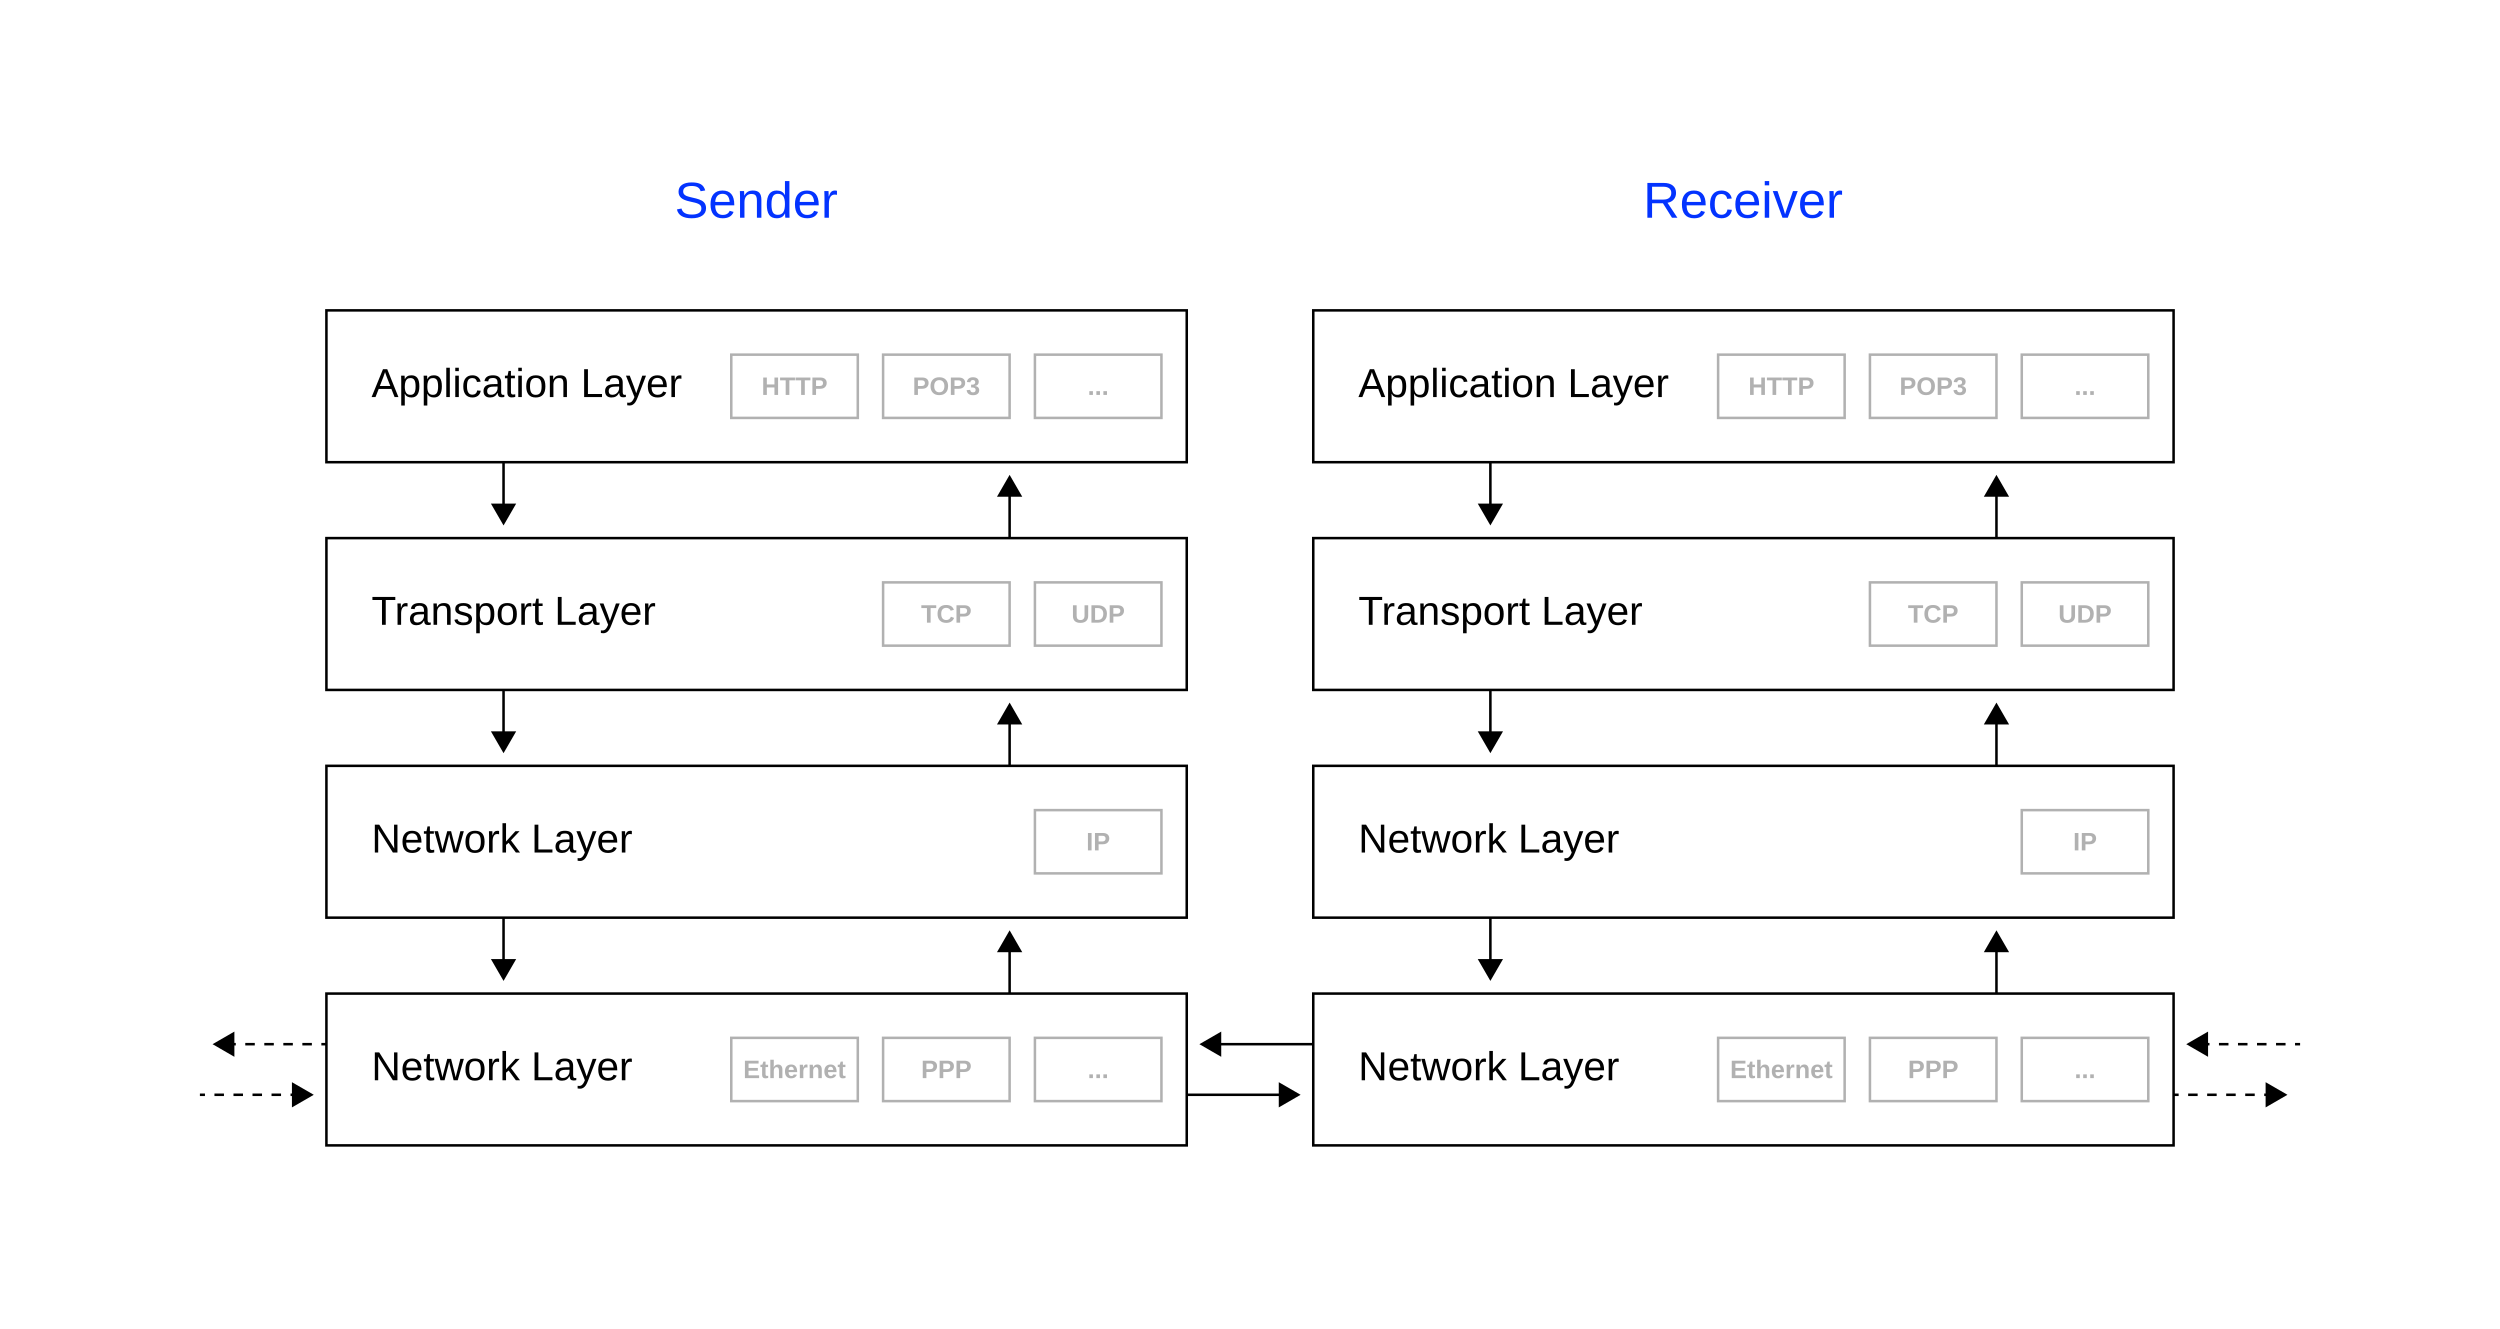
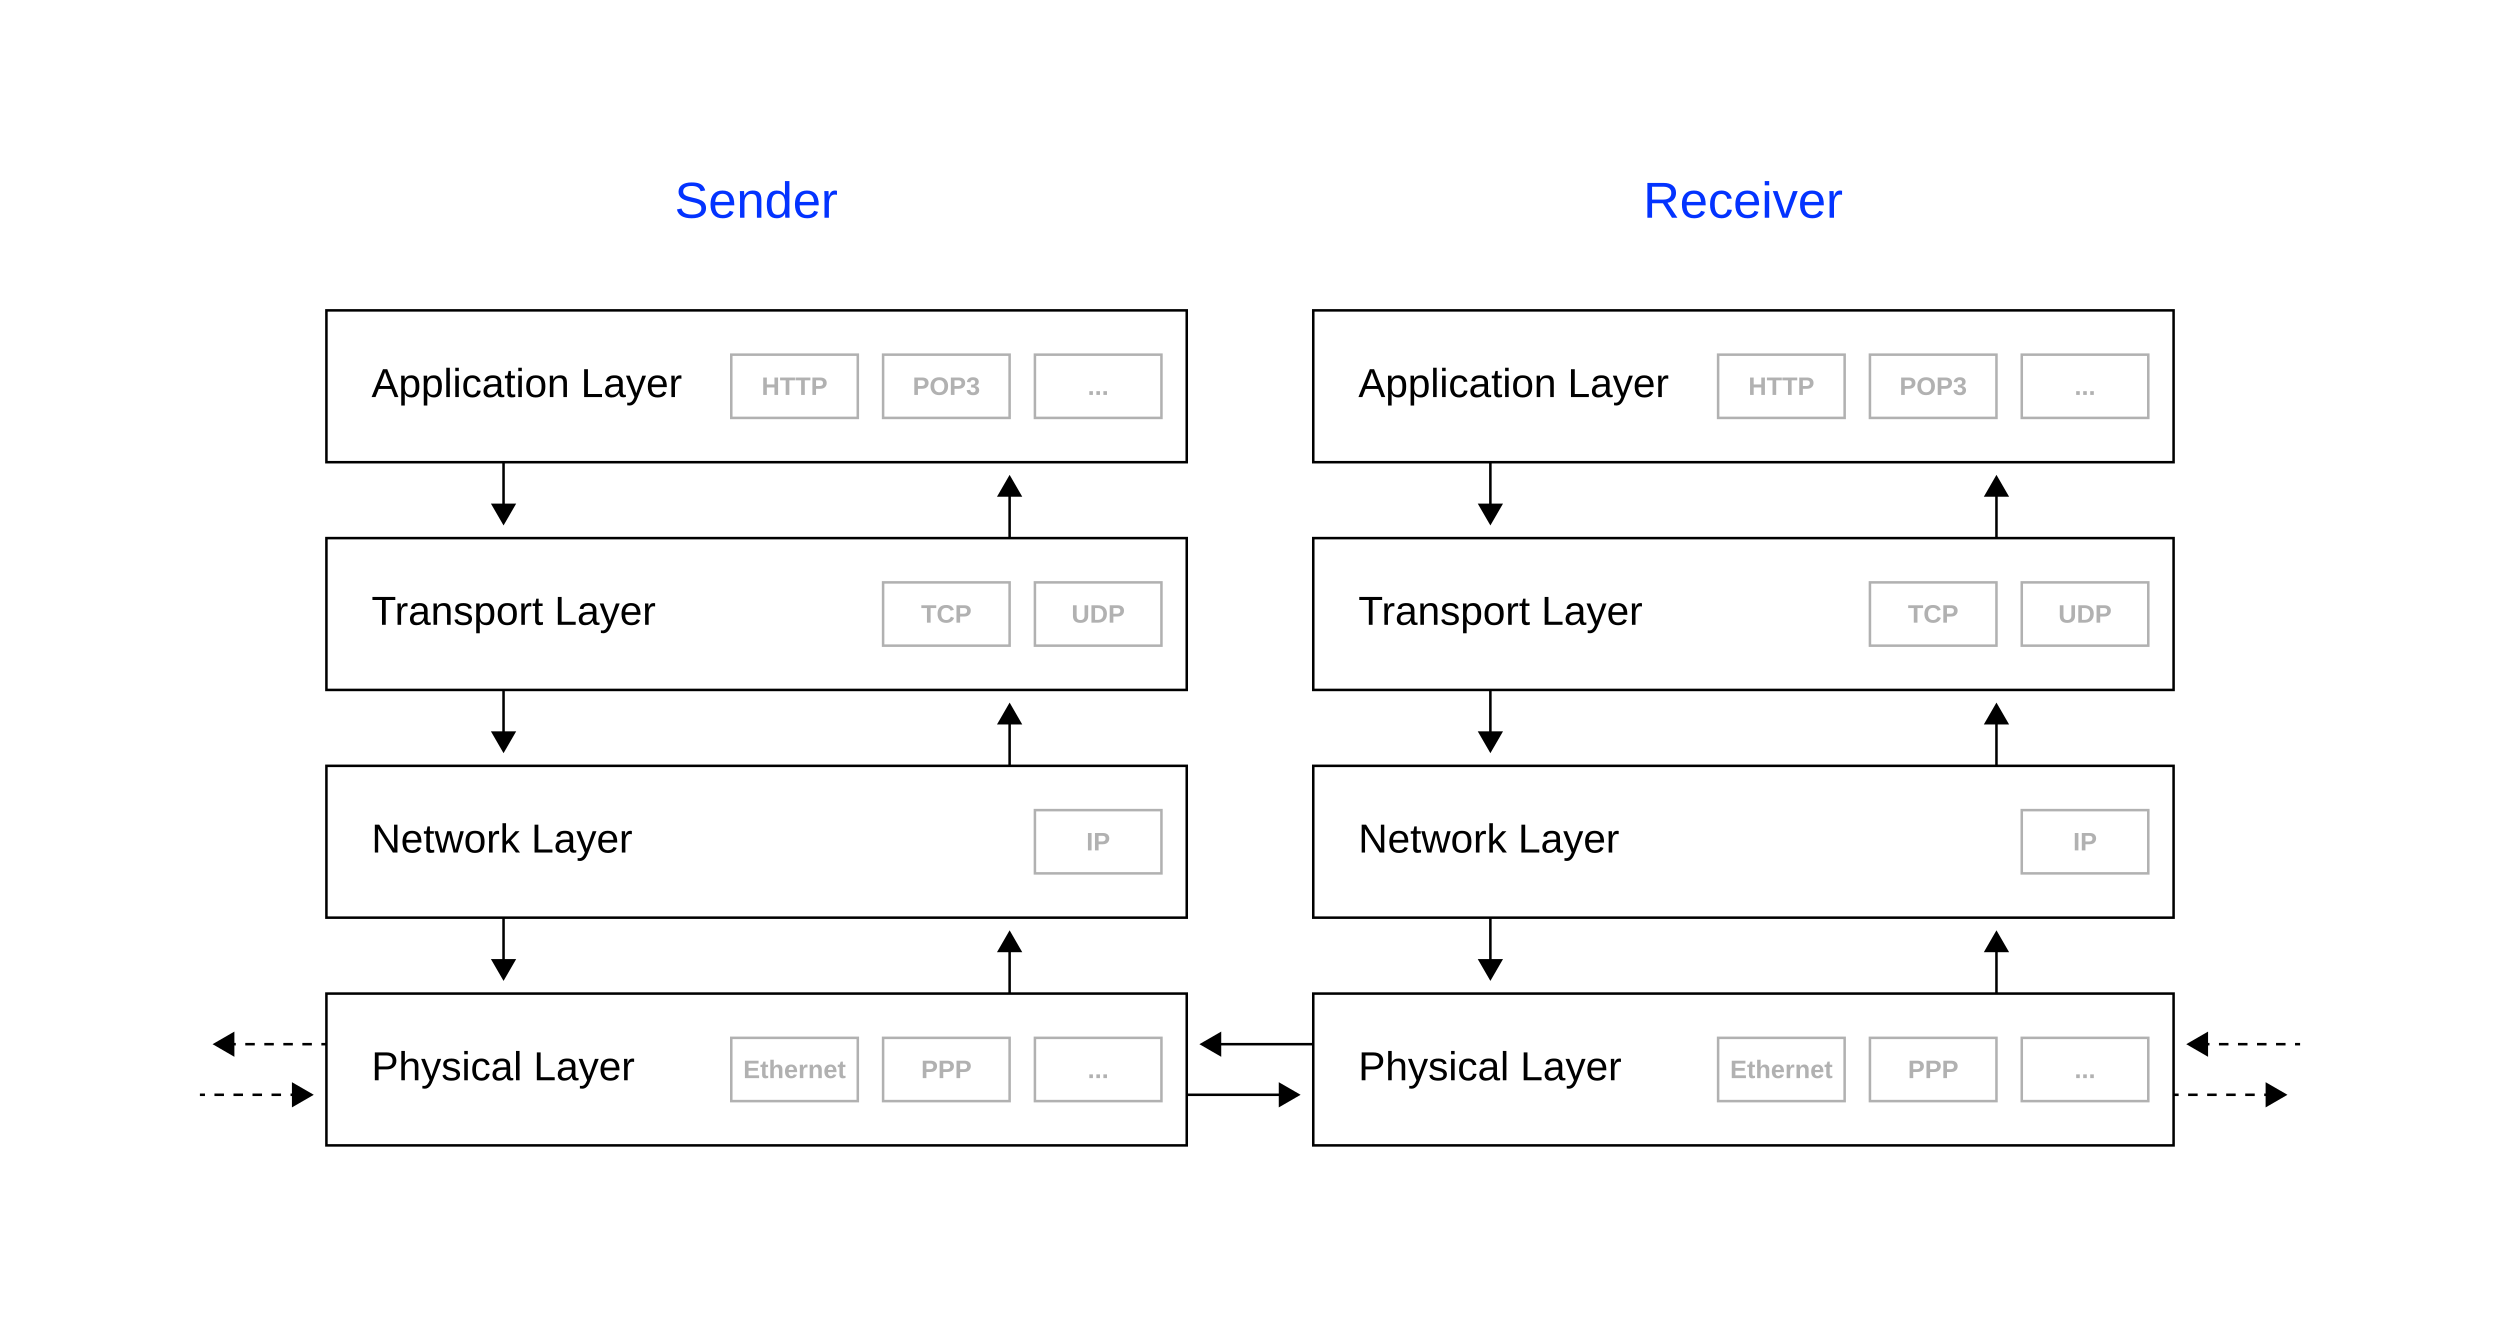
<svg xmlns="http://www.w3.org/2000/svg" id="Ebene_1" data-name="Ebene 1" viewBox="0 0 988 525">
  <defs>
    <style>
      .cls-1 {
-         stroke-dasharray: 0 0 3.76 3.76;
-       }
- 
-       .cls-1, .cls-2 {
-         stroke: #000;
+         stroke: #b1b1b1;
      }

      .cls-1, .cls-2, .cls-3 {
        fill: none;
        stroke-miterlimit: 10;
      }

      .cls-4 {
        fill: #b1b1b1;
        font-family: Arial-BoldMT, Arial;
        font-size: 10px;
        font-weight: 700;
      }

      .cls-5 {
+         font-size: 16px;
+       }
+ 
+       .cls-5, .cls-6 {
+         font-family: ArialMT, Arial;
+       }
+ 
+       .cls-2, .cls-3 {
+         stroke: #000;
+       }
+ 
+       .cls-6 {
        fill: #0333ff;
        font-size: 20px;
      }

-       .cls-5, .cls-6 {
-         font-family: ArialMT, Arial;
-       }
- 
-       .cls-7 {
-         stroke-width: 0px;
-       }
- 
-       .cls-7, .cls-6 {
-         fill: #000;
-       }
- 
-       .cls-6 {
-         font-size: 16px;
-       }
- 
      .cls-3 {
-         stroke: #b1b1b1;
+         stroke-dasharray: 3.76 3.76;
      }
    </style>
  </defs>
  <g>
    <g>
      <rect class="cls-2" x="129" y="122.66" width="340" height="60" />
-       <text class="cls-6" transform="translate(146.82 156.93)">
+       <text class="cls-5" transform="translate(146.82 156.93)">
        <tspan x="0" y="0">Application Layer</tspan>
      </text>
      <g>
        <text class="cls-4" transform="translate(300.95 156.07)">
          <tspan x="0" y="0">HTTP</tspan>
        </text>
-         <rect class="cls-3" x="289" y="140.16" width="50" height="25" />
+         <rect class="cls-1" x="289" y="140.16" width="50" height="25" />
      </g>
      <g>
        <text class="cls-4" transform="translate(360.66 156.07)">
          <tspan x="0" y="0">POP3</tspan>
        </text>
-         <rect class="cls-3" x="349" y="140.16" width="50" height="25" />
+         <rect class="cls-1" x="349" y="140.16" width="50" height="25" />
      </g>
      <g>
        <text class="cls-4" transform="translate(429.83 156.07)">
          <tspan x="0" y="0">...</tspan>
        </text>
-         <rect class="cls-3" x="409" y="140.16" width="50" height="25" />
+         <rect class="cls-1" x="409" y="140.16" width="50" height="25" />
      </g>
    </g>
    <g>
      <rect class="cls-2" x="129" y="392.66" width="340" height="60" />
-       <text class="cls-6" transform="translate(146.82 426.93)">
-         <tspan x="0" y="0">Network Layer</tspan>
+       <text class="cls-5" transform="translate(146.82 426.93)">
+         <tspan x="0" y="0">Physical Layer</tspan>
      </text>
      <g>
        <text class="cls-4" transform="translate(293.72 426.07)">
          <tspan x="0" y="0">Ethernet</tspan>
        </text>
-         <rect class="cls-3" x="289" y="410.16" width="50" height="25" />
+         <rect class="cls-1" x="289" y="410.16" width="50" height="25" />
      </g>
      <g>
        <text class="cls-4" transform="translate(364 426.07)">
          <tspan x="0" y="0">PPP</tspan>
        </text>
-         <rect class="cls-3" x="349" y="410.16" width="50" height="25" />
+         <rect class="cls-1" x="349" y="410.16" width="50" height="25" />
      </g>
      <g>
        <text class="cls-4" transform="translate(429.83 426.07)">
          <tspan x="0" y="0">...</tspan>
        </text>
-         <rect class="cls-3" x="409" y="410.16" width="50" height="25" />
+         <rect class="cls-1" x="409" y="410.16" width="50" height="25" />
      </g>
    </g>
    <g>
      <rect class="cls-2" x="129" y="212.66" width="340" height="60" />
-       <text class="cls-6" transform="translate(146.82 246.93)">
+       <text class="cls-5" transform="translate(146.82 246.93)">
        <tspan x="0" y="0">Transport Layer</tspan>
      </text>
      <g>
        <text class="cls-4" transform="translate(364 246.07)">
          <tspan x="0" y="0">TCP</tspan>
        </text>
-         <rect class="cls-3" x="349" y="230.16" width="50" height="25" />
+         <rect class="cls-1" x="349" y="230.16" width="50" height="25" />
      </g>
      <g>
        <text class="cls-4" transform="translate(423.44 246.07)">
          <tspan x="0" y="0">UDP</tspan>
        </text>
-         <rect class="cls-3" x="409" y="230.16" width="50" height="25" />
+         <rect class="cls-1" x="409" y="230.16" width="50" height="25" />
      </g>
    </g>
    <g>
      <rect class="cls-2" x="129" y="302.66" width="340" height="60" />
-       <text class="cls-6" transform="translate(146.82 336.93)">
+       <text class="cls-5" transform="translate(146.82 336.93)">
        <tspan x="0" y="0">Network Layer</tspan>
      </text>
      <g>
        <text class="cls-4" transform="translate(429.28 336.07)">
          <tspan x="0" y="0">IP</tspan>
        </text>
-         <rect class="cls-3" x="409" y="320.16" width="50" height="25" />
+         <rect class="cls-1" x="409" y="320.16" width="50" height="25" />
      </g>
    </g>
    <g>
      <g>
        <line class="cls-2" x1="199" y1="200.49" x2="199" y2="182.66" />
-         <polygon class="cls-7" points="203.99 199.03 199 207.66 194.01 199.03 203.99 199.03" />
+         <polygon points="203.99 199.03 199 207.66 194.01 199.03 203.99 199.03" />
      </g>
      <g>
        <line class="cls-2" x1="399" y1="194.84" x2="399" y2="212.66" />
-         <polygon class="cls-7" points="394.01 196.3 399 187.66 403.99 196.3 394.01 196.3" />
+         <polygon points="394.01 196.3 399 187.66 403.99 196.3 394.01 196.3" />
      </g>
    </g>
    <g>
      <g>
        <line class="cls-2" x1="199" y1="290.49" x2="199" y2="272.66" />
-         <polygon class="cls-7" points="203.99 289.03 199 297.66 194.01 289.03 203.99 289.03" />
+         <polygon points="203.99 289.03 199 297.66 194.01 289.03 203.99 289.03" />
      </g>
      <g>
        <line class="cls-2" x1="399" y1="284.84" x2="399" y2="302.66" />
-         <polygon class="cls-7" points="394.01 286.3 399 277.66 403.99 286.3 394.01 286.3" />
+         <polygon points="394.01 286.3 399 277.66 403.99 286.3 394.01 286.3" />
      </g>
    </g>
    <g>
      <g>
        <line class="cls-2" x1="199" y1="380.49" x2="199" y2="362.66" />
-         <polygon class="cls-7" points="203.99 379.03 199 387.66 194.01 379.03 203.99 379.03" />
+         <polygon points="203.99 379.03 199 387.66 194.01 379.03 203.99 379.03" />
      </g>
      <g>
        <line class="cls-2" x1="399" y1="374.84" x2="399" y2="392.66" />
-         <polygon class="cls-7" points="394.01 376.3 399 367.66 403.99 376.3 394.01 376.3" />
+         <polygon points="394.01 376.3 399 367.66 403.99 376.3 394.01 376.3" />
      </g>
    </g>
  </g>
  <g>
    <g>
      <line class="cls-2" x1="481.18" y1="412.66" x2="519" y2="412.66" />
-       <polygon class="cls-7" points="482.63 417.65 474 412.66 482.63 407.68 482.63 417.65" />
+       <polygon points="482.63 417.65 474 412.66 482.63 407.68 482.63 417.65" />
    </g>
    <g>
      <line class="cls-2" x1="506.82" y1="432.66" x2="469" y2="432.66" />
-       <polygon class="cls-7" points="505.37 427.68 514 432.66 505.37 437.65 505.37 427.68" />
+       <polygon points="505.37 427.68 514 432.66 505.37 437.65 505.37 427.68" />
    </g>
  </g>
  <g>
    <g>
      <line class="cls-2" x1="871.18" y1="412.66" x2="873.18" y2="412.66" />
-       <line class="cls-1" x1="876.93" y1="412.66" x2="905.12" y2="412.66" />
+       <line class="cls-3" x1="876.93" y1="412.66" x2="905.12" y2="412.66" />
      <line class="cls-2" x1="907" y1="412.66" x2="909" y2="412.66" />
-       <polygon class="cls-7" points="872.63 417.65 864 412.66 872.63 407.68 872.63 417.65" />
+       <polygon points="872.63 417.65 864 412.66 872.63 407.68 872.63 417.65" />
    </g>
    <g>
      <line class="cls-2" x1="896.82" y1="432.66" x2="894.82" y2="432.66" />
-       <line class="cls-1" x1="891.07" y1="432.66" x2="862.88" y2="432.66" />
+       <line class="cls-3" x1="891.07" y1="432.66" x2="862.88" y2="432.66" />
      <line class="cls-2" x1="861" y1="432.66" x2="859" y2="432.66" />
-       <polygon class="cls-7" points="895.37 427.68 904 432.66 895.37 437.65 895.37 427.68" />
+       <polygon points="895.37 427.68 904 432.66 895.37 437.65 895.37 427.68" />
    </g>
  </g>
  <g>
    <g>
      <line class="cls-2" x1="91.18" y1="412.66" x2="93.18" y2="412.66" />
-       <line class="cls-1" x1="96.93" y1="412.66" x2="125.12" y2="412.66" />
+       <line class="cls-3" x1="96.93" y1="412.66" x2="125.12" y2="412.66" />
      <line class="cls-2" x1="127" y1="412.66" x2="129" y2="412.66" />
-       <polygon class="cls-7" points="92.63 417.65 84 412.66 92.63 407.68 92.63 417.65" />
+       <polygon points="92.63 417.65 84 412.66 92.63 407.68 92.63 417.65" />
    </g>
    <g>
      <line class="cls-2" x1="116.82" y1="432.66" x2="114.82" y2="432.66" />
-       <line class="cls-1" x1="111.07" y1="432.66" x2="82.88" y2="432.66" />
+       <line class="cls-3" x1="111.07" y1="432.66" x2="82.88" y2="432.66" />
      <line class="cls-2" x1="81" y1="432.66" x2="79" y2="432.66" />
-       <polygon class="cls-7" points="115.37 427.68 124 432.66 115.37 437.65 115.37 427.68" />
+       <polygon points="115.37 427.68 124 432.66 115.37 437.65 115.37 427.68" />
    </g>
  </g>
  <g>
    <g>
      <rect class="cls-2" x="519" y="122.66" width="340" height="60" />
-       <text class="cls-6" transform="translate(536.82 156.93)">
+       <text class="cls-5" transform="translate(536.82 156.93)">
        <tspan x="0" y="0">Application Layer</tspan>
      </text>
      <g>
        <text class="cls-4" transform="translate(690.95 156.07)">
          <tspan x="0" y="0">HTTP</tspan>
        </text>
-         <rect class="cls-3" x="679" y="140.16" width="50" height="25" />
+         <rect class="cls-1" x="679" y="140.16" width="50" height="25" />
      </g>
      <g>
        <text class="cls-4" transform="translate(750.66 156.07)">
          <tspan x="0" y="0">POP3</tspan>
        </text>
-         <rect class="cls-3" x="739" y="140.16" width="50" height="25" />
+         <rect class="cls-1" x="739" y="140.16" width="50" height="25" />
      </g>
      <g>
        <text class="cls-4" transform="translate(819.83 156.07)">
          <tspan x="0" y="0">...</tspan>
        </text>
-         <rect class="cls-3" x="799" y="140.16" width="50" height="25" />
+         <rect class="cls-1" x="799" y="140.16" width="50" height="25" />
      </g>
    </g>
    <g>
      <rect class="cls-2" x="519" y="392.66" width="340" height="60" />
-       <text class="cls-6" transform="translate(536.82 426.93)">
-         <tspan x="0" y="0">Network Layer</tspan>
+       <text class="cls-5" transform="translate(536.82 426.93)">
+         <tspan x="0" y="0">Physical Layer</tspan>
      </text>
      <g>
        <text class="cls-4" transform="translate(683.72 426.07)">
          <tspan x="0" y="0">Ethernet</tspan>
        </text>
-         <rect class="cls-3" x="679" y="410.16" width="50" height="25" />
+         <rect class="cls-1" x="679" y="410.16" width="50" height="25" />
      </g>
      <g>
        <text class="cls-4" transform="translate(754 426.07)">
          <tspan x="0" y="0">PPP</tspan>
        </text>
-         <rect class="cls-3" x="739" y="410.16" width="50" height="25" />
+         <rect class="cls-1" x="739" y="410.16" width="50" height="25" />
      </g>
      <g>
        <text class="cls-4" transform="translate(819.83 426.07)">
          <tspan x="0" y="0">...</tspan>
        </text>
-         <rect class="cls-3" x="799" y="410.16" width="50" height="25" />
+         <rect class="cls-1" x="799" y="410.16" width="50" height="25" />
      </g>
    </g>
    <g>
      <rect class="cls-2" x="519" y="212.66" width="340" height="60" />
-       <text class="cls-6" transform="translate(536.82 246.93)">
+       <text class="cls-5" transform="translate(536.82 246.93)">
        <tspan x="0" y="0">Transport Layer</tspan>
      </text>
      <g>
        <text class="cls-4" transform="translate(754 246.07)">
          <tspan x="0" y="0">TCP</tspan>
        </text>
-         <rect class="cls-3" x="739" y="230.16" width="50" height="25" />
+         <rect class="cls-1" x="739" y="230.16" width="50" height="25" />
      </g>
      <g>
        <text class="cls-4" transform="translate(813.44 246.07)">
          <tspan x="0" y="0">UDP</tspan>
        </text>
-         <rect class="cls-3" x="799" y="230.16" width="50" height="25" />
+         <rect class="cls-1" x="799" y="230.16" width="50" height="25" />
      </g>
    </g>
    <g>
      <rect class="cls-2" x="519" y="302.66" width="340" height="60" />
-       <text class="cls-6" transform="translate(536.82 336.93)">
+       <text class="cls-5" transform="translate(536.82 336.93)">
        <tspan x="0" y="0">Network Layer</tspan>
      </text>
      <g>
        <text class="cls-4" transform="translate(819.28 336.07)">
          <tspan x="0" y="0">IP</tspan>
        </text>
-         <rect class="cls-3" x="799" y="320.16" width="50" height="25" />
+         <rect class="cls-1" x="799" y="320.16" width="50" height="25" />
      </g>
    </g>
    <g>
      <g>
        <line class="cls-2" x1="589" y1="200.49" x2="589" y2="182.66" />
-         <polygon class="cls-7" points="593.99 199.03 589 207.66 584.01 199.03 593.99 199.03" />
+         <polygon points="593.99 199.03 589 207.66 584.01 199.03 593.99 199.03" />
      </g>
      <g>
        <line class="cls-2" x1="789" y1="194.84" x2="789" y2="212.66" />
-         <polygon class="cls-7" points="784.01 196.3 789 187.66 793.99 196.3 784.01 196.3" />
+         <polygon points="784.01 196.3 789 187.66 793.99 196.3 784.01 196.3" />
      </g>
    </g>
    <g>
      <g>
        <line class="cls-2" x1="589" y1="290.49" x2="589" y2="272.66" />
-         <polygon class="cls-7" points="593.99 289.03 589 297.66 584.01 289.03 593.99 289.03" />
+         <polygon points="593.99 289.03 589 297.66 584.01 289.03 593.99 289.03" />
      </g>
      <g>
        <line class="cls-2" x1="789" y1="284.84" x2="789" y2="302.66" />
-         <polygon class="cls-7" points="784.01 286.3 789 277.66 793.99 286.3 784.01 286.3" />
+         <polygon points="784.01 286.3 789 277.66 793.99 286.3 784.01 286.3" />
      </g>
    </g>
    <g>
      <g>
        <line class="cls-2" x1="589" y1="380.49" x2="589" y2="362.66" />
-         <polygon class="cls-7" points="593.99 379.03 589 387.66 584.01 379.03 593.99 379.03" />
+         <polygon points="593.99 379.03 589 387.66 584.01 379.03 593.99 379.03" />
      </g>
      <g>
        <line class="cls-2" x1="789" y1="374.84" x2="789" y2="392.66" />
-         <polygon class="cls-7" points="784.01 376.3 789 367.66 793.99 376.3 784.01 376.3" />
-       </g>
-     </g>
-   </g>
-   <text class="cls-5" transform="translate(266.61 86.06)">
+         <polygon points="784.01 376.3 789 367.66 793.99 376.3 784.01 376.3" />
+       </g>
+     </g>
+   </g>
+   <text class="cls-6" transform="translate(266.61 86.06)">
    <tspan x="0" y="0">Sender</tspan>
  </text>
-   <text class="cls-5" transform="translate(649.4 86.06)">
+   <text class="cls-6" transform="translate(649.4 86.06)">
    <tspan x="0" y="0">Receiver</tspan>
  </text>
</svg>
